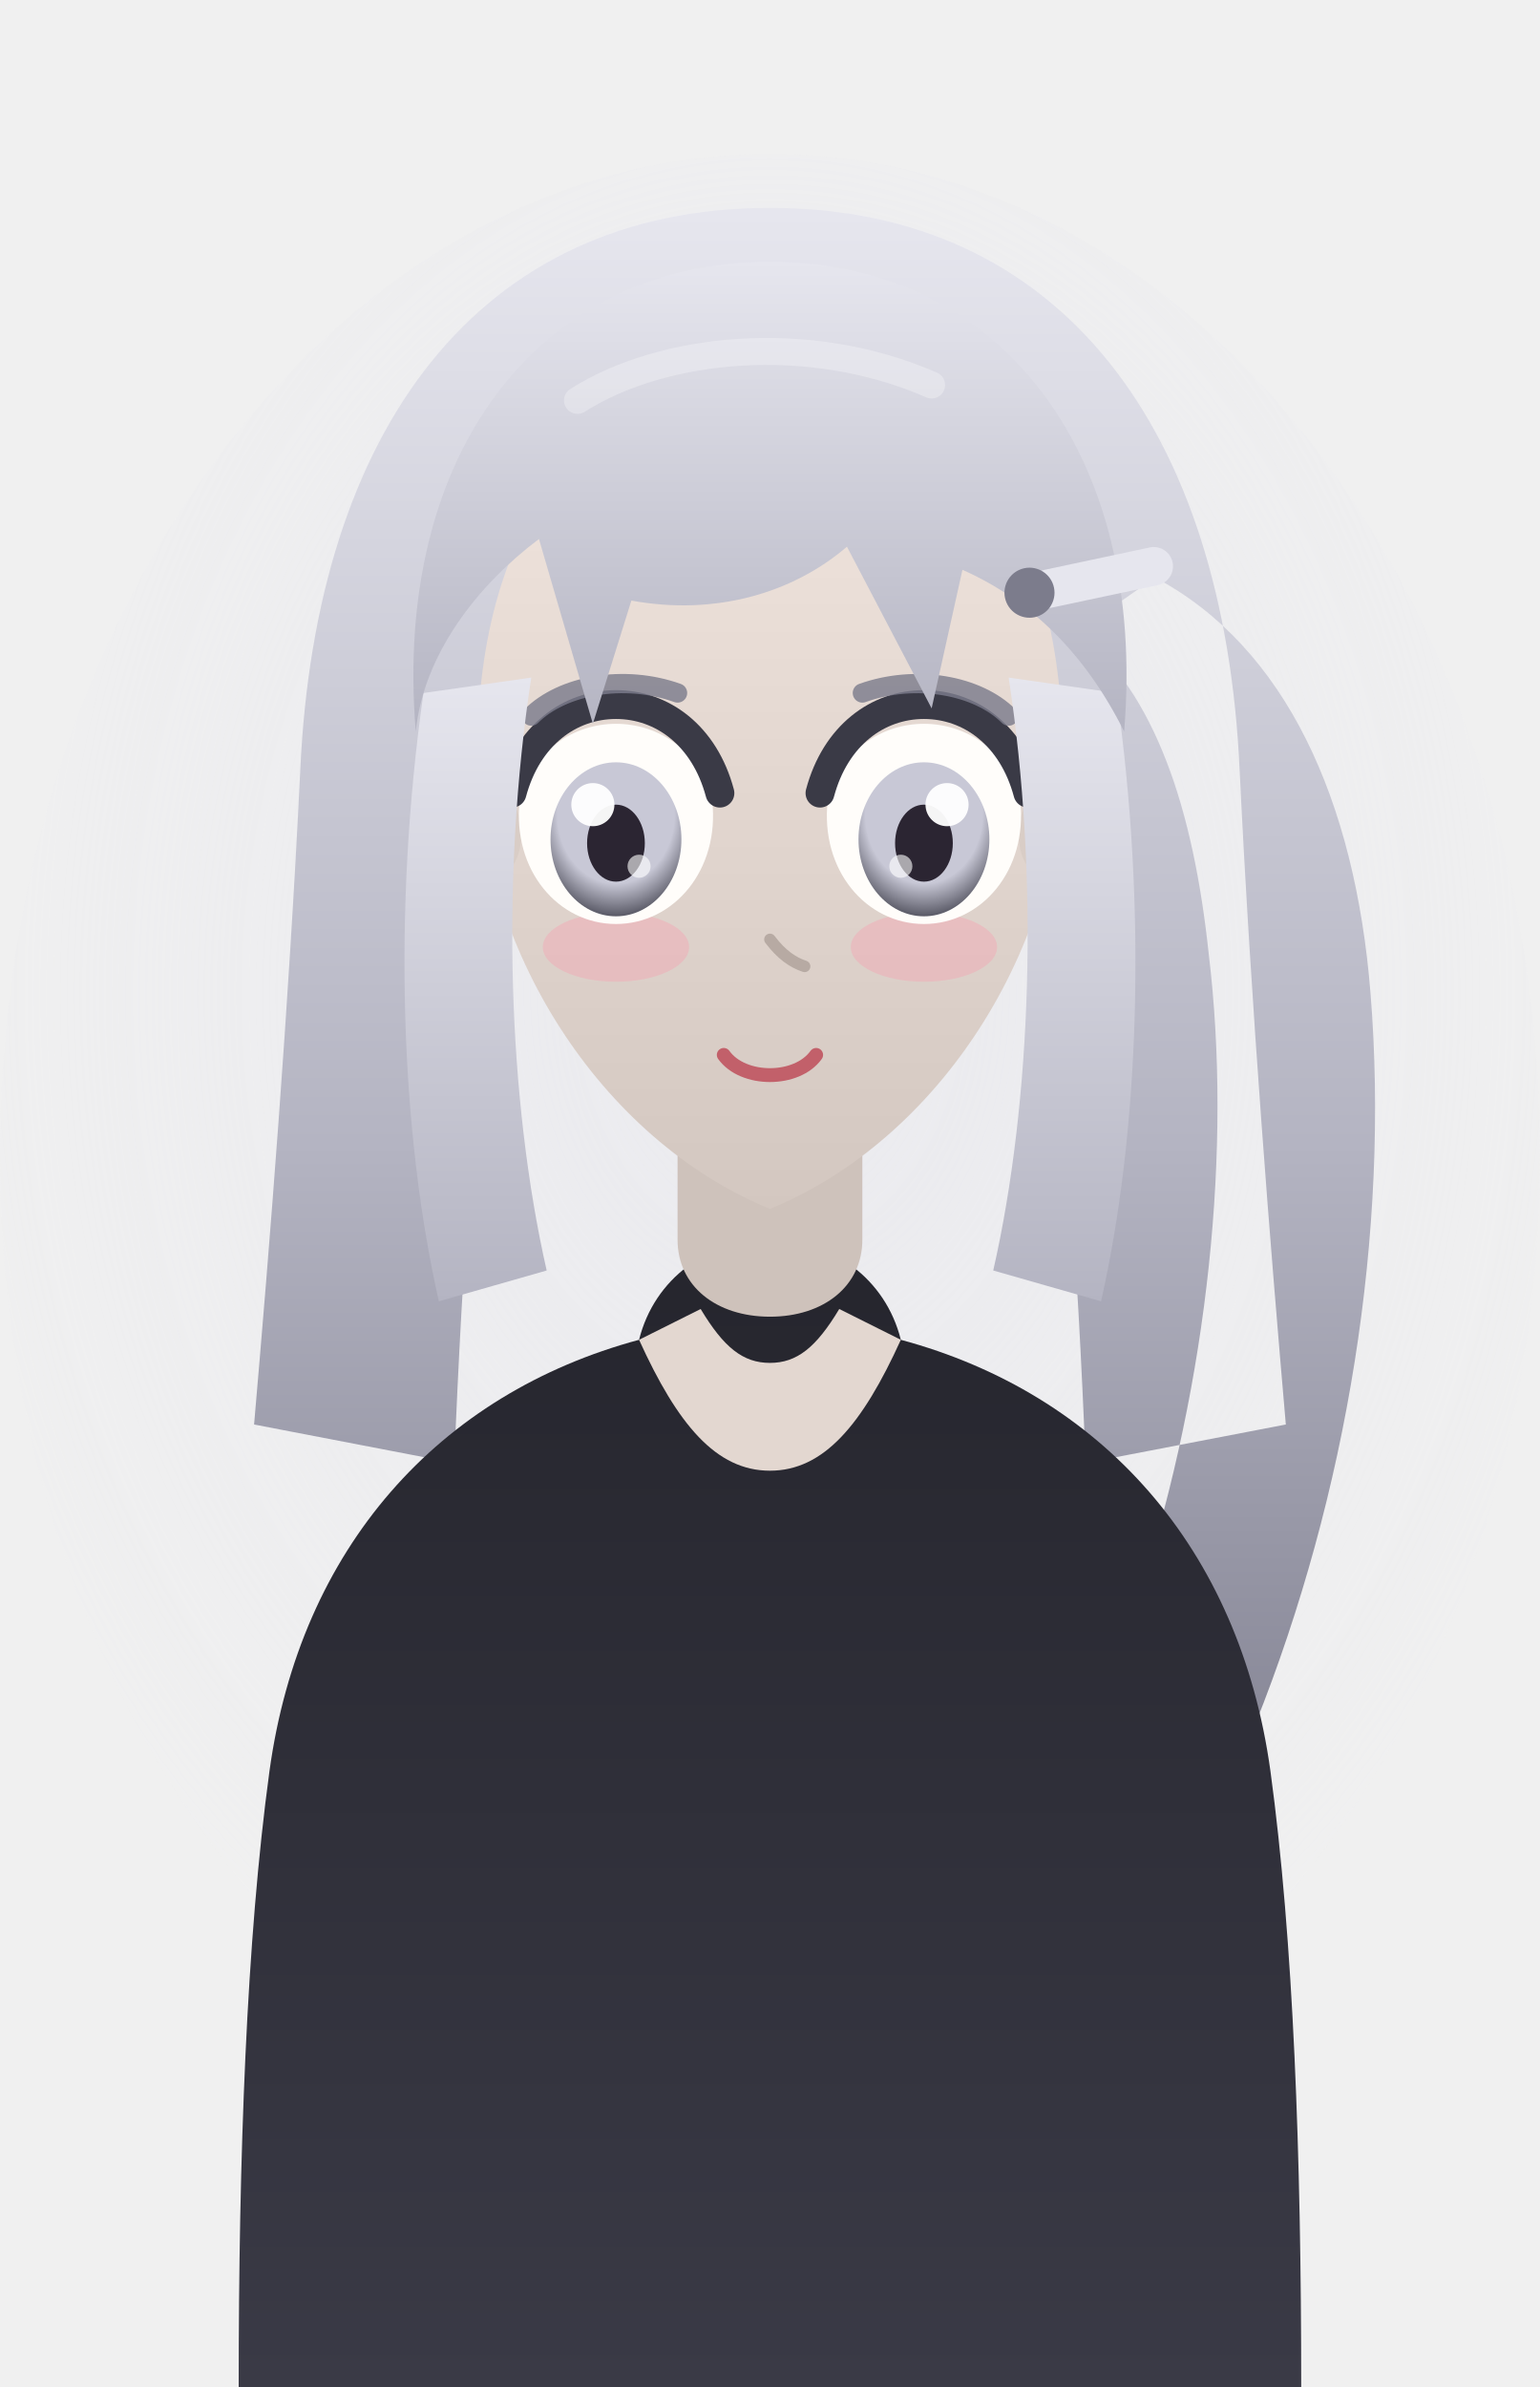
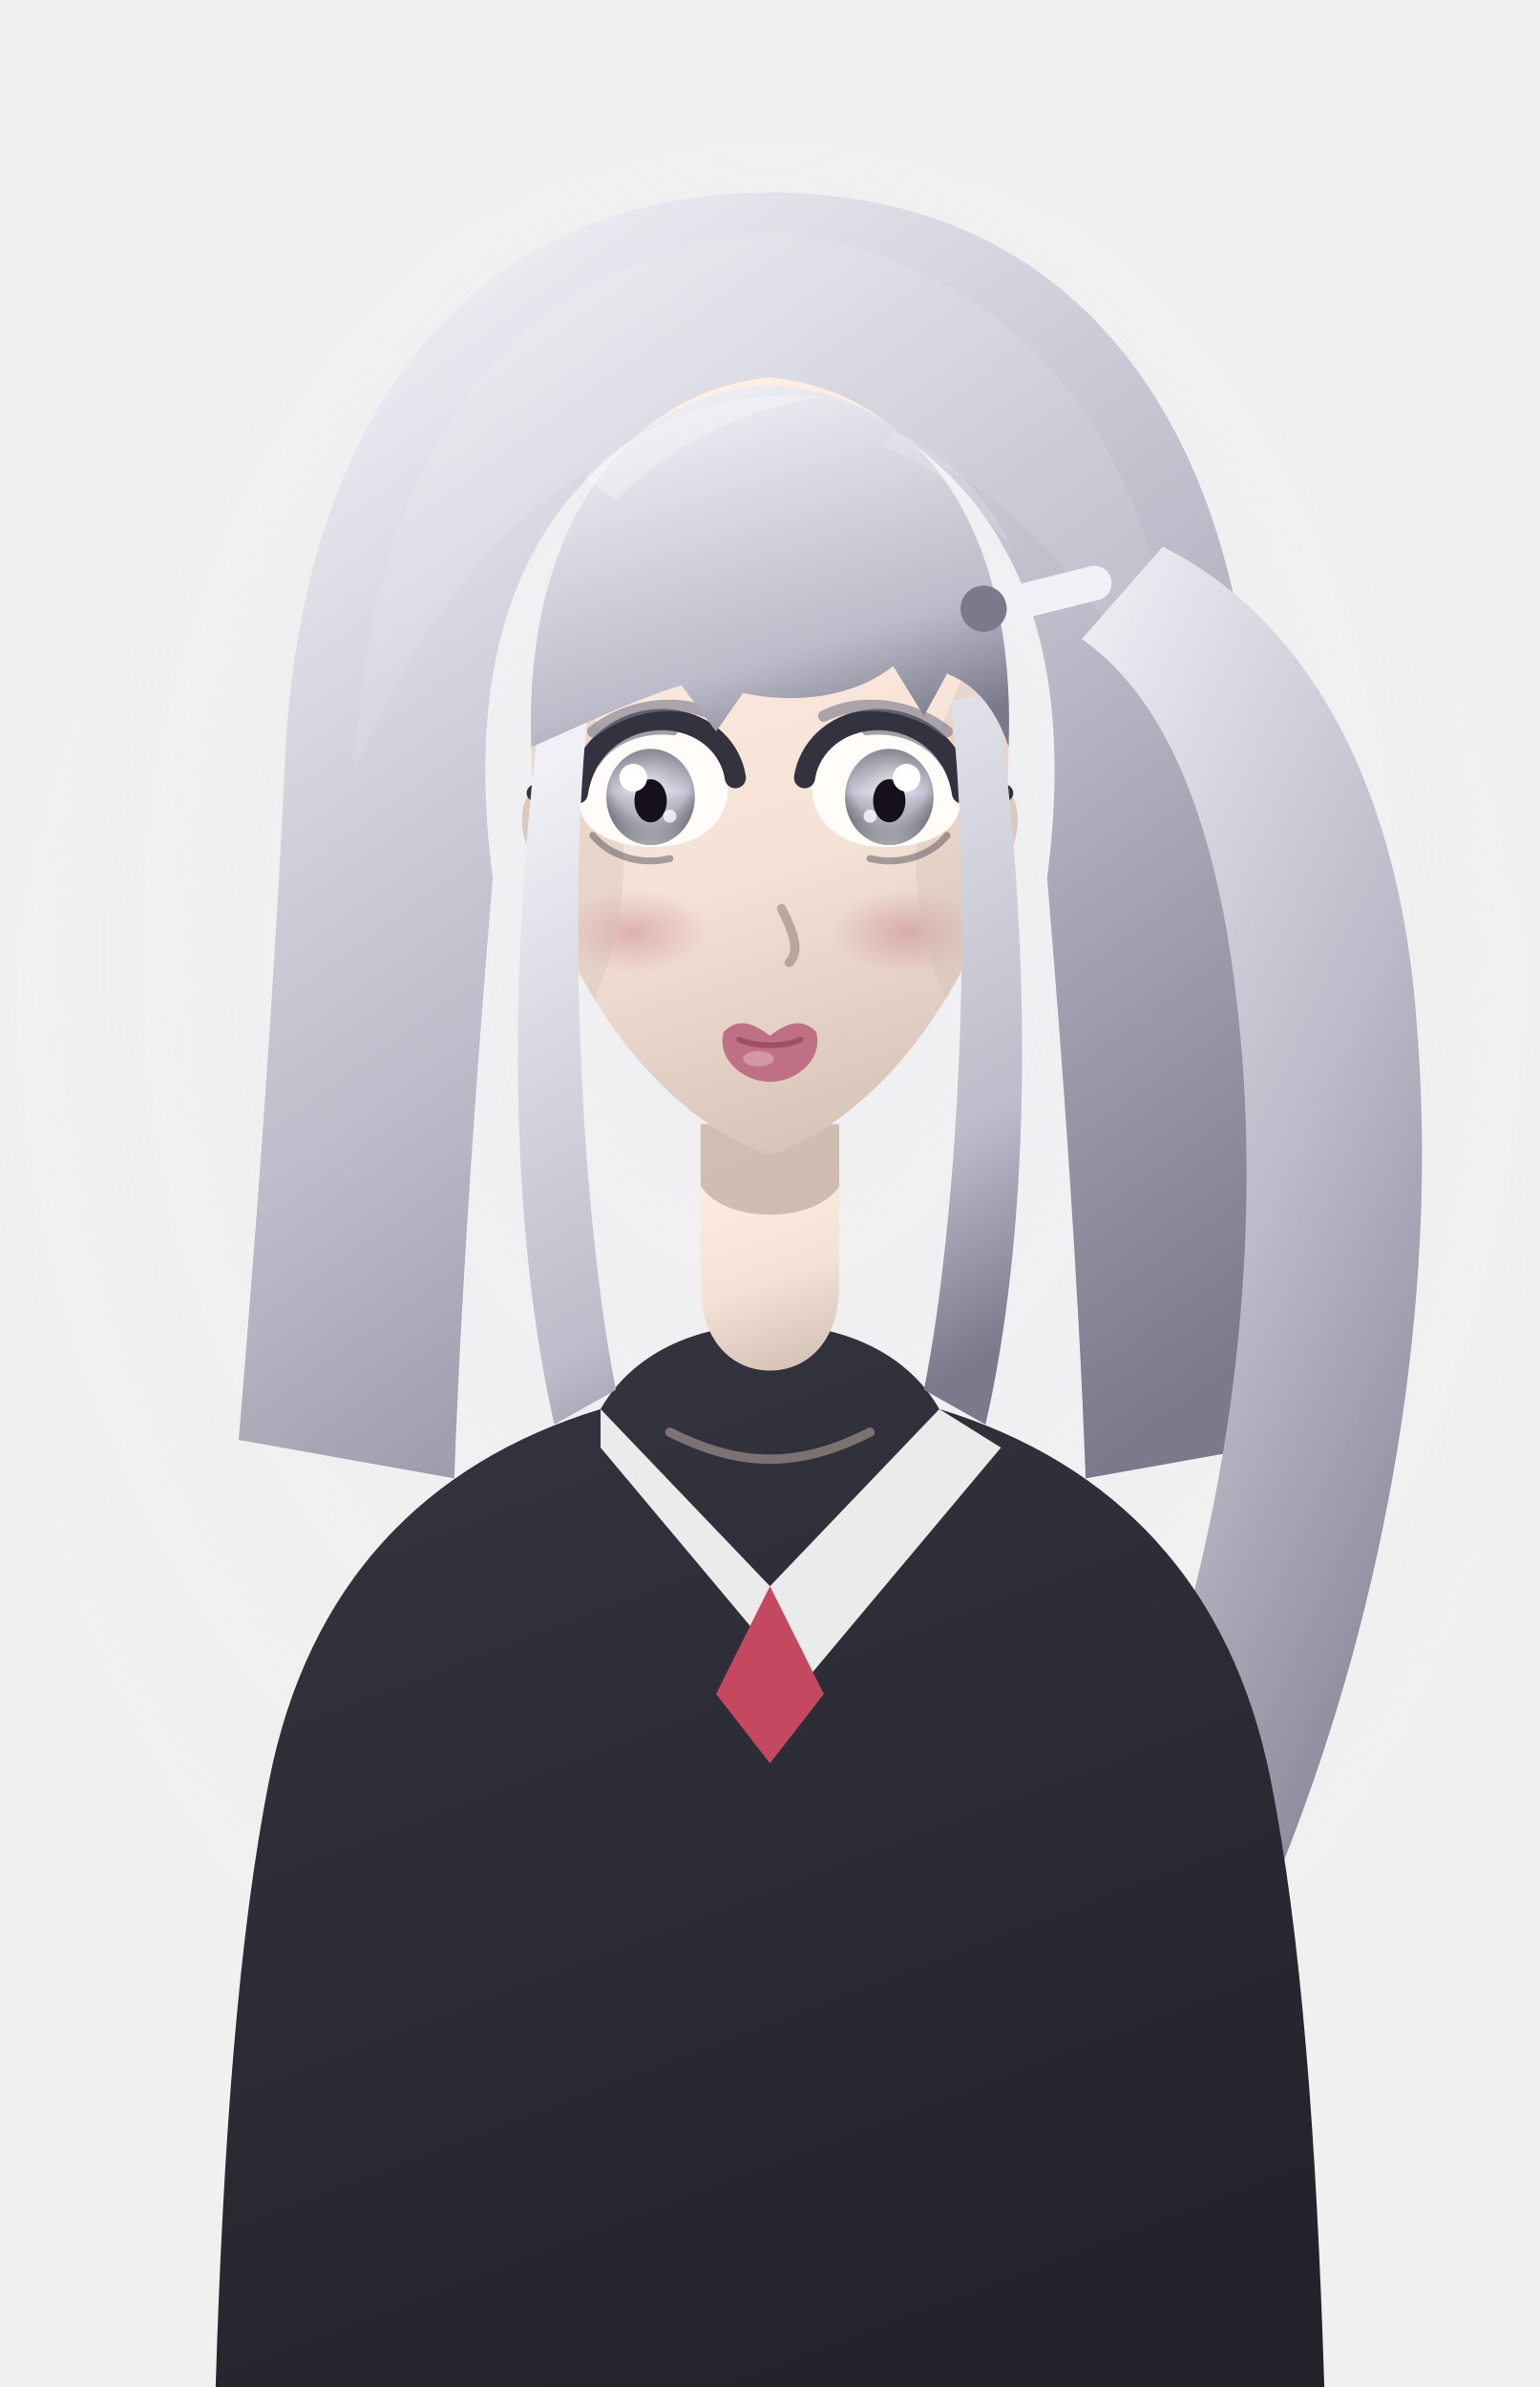
<svg xmlns="http://www.w3.org/2000/svg" viewBox="0 0 400 620" width="400" height="620" role="img" aria-label="Null, the mono theme portrait">
  <defs>
-     <linearGradient id="hair-mono" x1="0" y1="0" x2="0" y2="1">
-       <stop offset="0" stop-color="#e6e6ee" />
-       <stop offset=".55" stop-color="#b4b4c2" />
-       <stop offset="1" stop-color="#7c7c8c" />
+     <linearGradient id="hair-mono" x1=".2" y1="0" x2=".8" y2="1">
+       <stop offset="0" stop-color="#f0f0f6" />
+       <stop offset=".5" stop-color="#bcbcca" />
+       <stop offset="1" stop-color="#7a7a8c" />
    </linearGradient>
-     <linearGradient id="hairF-mono" x1="0" y1="0" x2="0" y2="1">
-       <stop offset="0" stop-color="#e6e6ee" />
-       <stop offset="1" stop-color="#b4b4c2" />
+     <linearGradient id="hairF-mono" x1=".3" y1="0" x2=".7" y2="1">
+       <stop offset="0" stop-color="#f0f0f6" />
+       <stop offset=".72" stop-color="#bcbcca" />
+       <stop offset="1" stop-color="#7a7a8c" />
    </linearGradient>
-     <linearGradient id="skin-mono" x1="0" y1="0" x2="0" y2="1">
-       <stop offset="0" stop-color="#f2e6df" />
-       <stop offset="1" stop-color="#d3c7c0" />
+     <linearGradient id="skin-mono" x1=".4" y1="0" x2=".6" y2="1">
+       <stop offset="0" stop-color="#ffefe3" />
+       <stop offset=".62" stop-color="#f5e2d6" />
+       <stop offset="1" stop-color="#d6c3b7" />
    </linearGradient>
-     <linearGradient id="fit-mono" x1="0" y1="0" x2="0" y2="1">
-       <stop offset="0" stop-color="#25252d" />
-       <stop offset="1" stop-color="#3a3a46" />
+     <linearGradient id="fit-mono" x1=".3" y1="0" x2=".7" y2="1">
+       <stop offset="0" stop-color="#34343f" />
+       <stop offset="1" stop-color="#22222a" />
    </linearGradient>
-     <radialGradient id="iris-mono" cx=".5" cy=".34" r=".72">
-       <stop offset="0" stop-color="#c8c8d6" />
-       <stop offset=".62" stop-color="#c8c8d6" />
-       <stop offset="1" stop-color="#3a3a46" />
+     <radialGradient id="iris-mono" cx=".5" cy=".28" r=".8">
+       <stop offset="0" stop-color="#f4f4ff" />
+       <stop offset=".55" stop-color="#c6c6d6" />
+       <stop offset="1" stop-color="#33333f" />
    </radialGradient>
-     <radialGradient id="glow-mono" cx=".5" cy=".42" r=".6">
-       <stop offset="0" stop-color="#e6e6ee" stop-opacity=".55" />
-       <stop offset="1" stop-color="#e6e6ee" stop-opacity="0" />
+     <linearGradient id="irisShade-mono" x1="0" y1="0" x2="0" y2="1">
+       <stop offset="0" stop-color="#000" stop-opacity=".38" />
+       <stop offset=".45" stop-color="#000" stop-opacity="0" />
+       <stop offset="1" stop-color="#ffffff" stop-opacity=".5" />
+     </linearGradient>
+     <radialGradient id="glow-mono" cx=".5" cy=".4" r=".62">
+       <stop offset="0" stop-color="#f0f0f6" stop-opacity=".5" />
+       <stop offset="1" stop-color="#f0f0f6" stop-opacity="0" />
+     </radialGradient>
+     <radialGradient id="blush-mono" cx=".5" cy=".5" r=".5">
+       <stop offset="0" stop-color="#c07084" stop-opacity=".42" />
+       <stop offset="1" stop-color="#c07084" stop-opacity="0" />
    </radialGradient>
    <clipPath id="face-mono">
-       <path d="M124 196c0-62 30-98 76-98s76 36 76 98c0 50-32 100-76 118-44-18-76-68-76-118Z" />
+       <path d="M138 192c0-52 22-90 62-94 40 4 62 42 62 94 0 30-6 52-18 70-10 16-26 32-44 38-18-6-34-22-44-38-12-18-18-40-18-70Z" />
+     </clipPath>
+     <clipPath id="hairClip-mono">
+       <path d="M200 50c-78 0-122 58-126 148-3 64-8 128-12 176l56 10c2-54 6-108 10-156-9-68 13-114 72-130 59 16 81 62 72 130 4 48 8 102 10 156l56-10c-4-48-9-112-12-176-4-90-48-148-126-148Z" />
+       <path d="M302 142c40 20 62 66 66 124 6 72-8 150-34 216-11 28-31 48-54 52l-18-48c18-6 32-22 40-44 20-62 26-128 19-184-5-42-17-76-40-92Z" />
    </clipPath>
  </defs>
-   <ellipse cx="200" cy="300" rx="200" ry="260" fill="url(#glow-mono)" />
-   <path d="M200 54C124 54 82 112 78 200c-3 62-8 124-12 170l52 10c2-52 6-104 10-150-8-66 12-110 72-126 60 16 80 60 72 126 4 46 8 98 10 150l52-10c-4-46-9-108-12-170-4-88-46-146-122-146Z M300 150c34 18 52 58 56 108 5 62-6 130-30 190-10 26-28 44-48 48l-16-42c16-6 28-20 34-40 18-56 24-116 18-166-4-38-14-68-34-84Z" fill="url(#hair-mono)" />
-   <path d="M200 322c-16 0-30 10-34 26-52 14-88 54-96 112-6 44-8 100-8 160h276c0-60-2-116-8-160-8-58-44-98-96-112-4-16-18-26-34-26Z" fill="url(#fit-mono)" />
-   <path d="M166 348c10 22 20 34 34 34s24-12 34-34l-16-8c-6 10-11 14-18 14s-12-4-18-14Z" fill="#e3d7d0" />
-   <path d="M176 268h48v54c0 12-10 20-24 20s-24-8-24-20Z" fill="#cec2bb" />
-   <path d="M124 196c0-62 30-98 76-98s76 36 76 98c0 50-32 100-76 118-44-18-76-68-76-118Z" fill="url(#skin-mono)" />
+   <ellipse cx="200" cy="300" rx="200" ry="262" fill="url(#glow-mono)" />
+   <path d="M200 50c-78 0-122 58-126 148-3 64-8 128-12 176l56 10c2-54 6-108 10-156-9-68 13-114 72-130 59 16 81 62 72 130 4 48 8 102 10 156l56-10c-4-48-9-112-12-176-4-90-48-148-126-148Z" fill="url(#hair-mono)" />
+   <path d="M302 142c40 20 62 66 66 124 6 72-8 150-34 216-11 28-31 48-54 52l-18-48c18-6 32-22 40-44 20-62 26-128 19-184-5-42-17-76-40-92Z" fill="url(#hair-mono)" />
+   <g clip-path="url(#hairClip-mono)">
+     <path d="M200 60c-70 8-104 60-108 140 26-58 58-88 108-92 50 4 82 34 108 92-4-80-38-132-108-140Z" fill="#fff" opacity=".1" />
+   </g>
+   <path d="M200 344c-20 0-36 8-44 22-46 14-76 46-86 96-8 40-12 94-14 158h288c-2-64-6-118-14-158-10-50-40-82-86-96-8-14-24-22-44-22Z" fill="url(#fit-mono)" />
+   <path d="M156 366 200 412l44-46 16 10-52 62-52-62Z" fill="#fff" opacity=".9" />
+   <path d="M200 412 186 440l14 18 14-18Z" fill="#c4485f" />
+   <path d="M182 292h36v42c0 14-8 22-18 22s-18-8-18-22Z" fill="url(#skin-mono)" />
+   <path d="M182 292h36v16c-6 10-30 10-36 0Z" fill="#bdaa9e" opacity=".7" />
+   <path d="M174 372c10 5 18 7 26 7M226 372c-10 5-18 7-26 7" fill="none" stroke="#c7b4a8" stroke-width="2.4" stroke-linecap="round" opacity=".5" />
+   <path d="M138 192c0-52 22-90 62-94 40 4 62 42 62 94 0 30-6 52-18 70-10 16-26 32-44 38-18-6-34-22-44-38-12-18-18-40-18-70Z" fill="url(#skin-mono)" />
  <g clip-path="url(#face-mono)">
-     <ellipse cx="160" cy="246" rx="19" ry="9" fill="#ff8fa8" opacity=".3" />
-     <ellipse cx="240" cy="246" rx="19" ry="9" fill="#ff8fa8" opacity=".3" />
+     <ellipse cx="164" cy="242" rx="20" ry="11" fill="url(#blush-mono)" />
+     <ellipse cx="236" cy="242" rx="20" ry="11" fill="url(#blush-mono)" />
+     <path d="M138 150c14 30 24 48 24 74 0 22-8 40-20 56-8-24-10-56-4-130Z" fill="#d1beb2" opacity=".35" />
+     <path d="M262 150c-14 30-24 48-24 74 0 22 8 40 20 56 8-24 10-56 4-130Z" fill="#d1beb2" opacity=".35" />
  </g>
-   <ellipse cx="126" cy="214" rx="9" ry="14" transform="rotate(-14 126 214)" fill="#d9cdc6" />
-   <ellipse cx="274" cy="214" rx="9" ry="14" transform="rotate(14 274 214)" fill="#d9cdc6" />
-   <g transform="translate(160 214) scale(1 1)">
-     <path d="M-25-6c3-13 14-20 25-20s22 7 25 20c2 18-10 32-25 32S-27 12-25-6Z" fill="#fffdfa" />
-     <ellipse cx="0" cy="4" rx="17" ry="20" fill="url(#iris-mono)" />
-     <ellipse cx="0" cy="5" rx="7.5" ry="10" fill="#1a1320" opacity=".9" />
-     <circle cx="-6" cy="-5" r="5.6" fill="#fff" opacity=".95" />
-     <circle cx="6" cy="11" r="3" fill="#fff" opacity=".6" />
-     <path d="M-27-8c4-15 15-23 27-23s23 8 27 23" fill="none" stroke="#3a3a46" stroke-width="7.5" stroke-linecap="round" />
-     <path d="M-27-8c-4-3-8-4-11-3" fill="none" stroke="#3a3a46" stroke-width="6" stroke-linecap="round" />
+   <ellipse cx="143" cy="216" rx="7" ry="12" transform="rotate(-14 143 216)" fill="#dcc9bd" />
+   <ellipse cx="257" cy="216" rx="7" ry="12" transform="rotate(14 257 216)" fill="#dcc9bd" />
+   <g transform="translate(170 208) scale(1 1)">
+     <path d="M-19-1c3-12 13-18 23-17 9 1 14 7 15 13 1 9-6 17-19 17S-21 6-19-1Z" fill="#fffcf9" />
+     <ellipse cx="-1" cy="-1" rx="11.5" ry="12.5" fill="url(#iris-mono)" />
+     <ellipse cx="-1" cy="-1" rx="11.5" ry="12.5" fill="url(#irisShade-mono)" />
+     <ellipse cx="-1" cy="0" rx="4.2" ry="5.6" fill="#16101c" />
+     <circle cx="-5.5" cy="-6" r="3.6" fill="#fff" />
+     <circle cx="4" cy="4" r="1.7" fill="#fff" opacity=".75" />
+     <path d="M-20-2c2-13 13-20 24-19 10 1 16 8 17 15" fill="none" stroke="#33333f" stroke-width="5.5" stroke-linecap="round" />
+     <path d="M-20-2c-4-2-8-2-11 0" fill="none" stroke="#33333f" stroke-width="4.4" stroke-linecap="round" />
+     <path d="M-15-10c4-6 12-9 20-8" fill="none" stroke="#33333f" stroke-width="2" stroke-linecap="round" opacity=".45" />
+     <path d="M-16 9c4 5 12 8 20 6" fill="none" stroke="#33333f" stroke-width="1.8" stroke-linecap="round" opacity=".4" />
  </g>
-   <g transform="translate(240 214) scale(-1 1)">
-     <path d="M-25-6c3-13 14-20 25-20s22 7 25 20c2 18-10 32-25 32S-27 12-25-6Z" fill="#fffdfa" />
-     <ellipse cx="0" cy="4" rx="17" ry="20" fill="url(#iris-mono)" />
-     <ellipse cx="0" cy="5" rx="7.5" ry="10" fill="#1a1320" opacity=".9" />
-     <circle cx="-6" cy="-5" r="5.6" fill="#fff" opacity=".95" />
-     <circle cx="6" cy="11" r="3" fill="#fff" opacity=".6" />
-     <path d="M-27-8c4-15 15-23 27-23s23 8 27 23" fill="none" stroke="#3a3a46" stroke-width="7.5" stroke-linecap="round" />
-     <path d="M-27-8c-4-3-8-4-11-3" fill="none" stroke="#3a3a46" stroke-width="6" stroke-linecap="round" />
+   <g transform="translate(230 208) scale(-1 1)">
+     <path d="M-19-1c3-12 13-18 23-17 9 1 14 7 15 13 1 9-6 17-19 17S-21 6-19-1Z" fill="#fffcf9" />
+     <ellipse cx="-1" cy="-1" rx="11.5" ry="12.5" fill="url(#iris-mono)" />
+     <ellipse cx="-1" cy="-1" rx="11.5" ry="12.5" fill="url(#irisShade-mono)" />
+     <ellipse cx="-1" cy="0" rx="4.2" ry="5.6" fill="#16101c" />
+     <circle cx="-5.5" cy="-6" r="3.6" fill="#fff" />
+     <circle cx="4" cy="4" r="1.7" fill="#fff" opacity=".75" />
+     <path d="M-20-2c2-13 13-20 24-19 10 1 16 8 17 15" fill="none" stroke="#33333f" stroke-width="5.5" stroke-linecap="round" />
+     <path d="M-20-2c-4-2-8-2-11 0" fill="none" stroke="#33333f" stroke-width="4.4" stroke-linecap="round" />
+     <path d="M-15-10c4-6 12-9 20-8" fill="none" stroke="#33333f" stroke-width="2" stroke-linecap="round" opacity=".45" />
+     <path d="M-16 9c4 5 12 8 20 6" fill="none" stroke="#33333f" stroke-width="1.8" stroke-linecap="round" opacity=".4" />
  </g>
-   <path d="M138 186c8-8 24-11 38-6" fill="none" stroke="#7c7c8c" stroke-width="5" stroke-linecap="round" opacity=".82" />
-   <path d="M262 186c-8-8-24-11-38-6" fill="none" stroke="#7c7c8c" stroke-width="5" stroke-linecap="round" opacity=".82" />
-   <path d="M200 244c3 4 6 6 9 7" fill="none" stroke="#a69a93" stroke-width="3" stroke-linecap="round" opacity=".7" />
-   <path d="M188 274c5 7 19 7 24 0" fill="none" stroke="#c2606a" stroke-width="3.6" stroke-linecap="round" />
-   <path d="M110 180c-8 56-6 114 4 158l28-8c-10-44-12-102-4-154Z M290 180c8 56 6 114-4 158l-28-8c10-44 12-102 4-154Z" fill="url(#hairF-mono)" />
-   <path d="M108 190c-6-72 32-122 92-122s98 50 92 122c-10-20-24-34-42-42l-8 36-22-42c-14 12-34 18-56 14l-10 32-14-48c-16 12-30 30-32 50Z" fill="url(#hairF-mono)" />
-   <path d="M150 104c22-14 60-18 92-4" fill="none" stroke="#fff" stroke-width="7" stroke-linecap="round" opacity=".28" />
-   <g transform="translate(286 150) rotate(-12)">
-     <rect x="-19" y="-5" width="38" height="10" rx="5" fill="#e6e6ee" />
-     <circle cx="-19" cy="0" r="6.5" fill="#7c7c8c" />
+   <path d="M154 190c9-7 22-9 32-4" fill="none" stroke="#7a7a8c" stroke-width="3" stroke-linecap="round" opacity=".62" />
+   <path d="M246 190c-9-7-22-9-32-4" fill="none" stroke="#7a7a8c" stroke-width="3" stroke-linecap="round" opacity=".62" />
+   <path d="M203 236c3 6 5 11 2 14" fill="none" stroke="#9e8b7f" stroke-width="2.4" stroke-linecap="round" opacity=".65" />
+   <path d="M188 268c4-4 8-2 12 1 4-3 8-5 12-1 2 7-5 13-12 13s-14-6-12-13Z" fill="#c07084" />
+   <path d="M192 270c4 2 12 2 16 0" fill="none" stroke="#924256" stroke-width="1.5" stroke-linecap="round" opacity=".7" />
+   <ellipse cx="197" cy="275" rx="4" ry="2" fill="#fff" opacity=".28" />
+   <path d="M141 180c-10 74-8 142 3 190l16-9c-9-45-13-126-7-179Z M259 180c10 74 8 142-3 190l-16-9c9-45 13-126 7-179Z" fill="url(#hairF-mono)" />
+   <path d="M138 194c-2-54 22-92 62-94 40 2 64 38 62 94-3-9-8-16-16-19l-6 11-8-13c-10 8-25 10-39 7l-7 10-9-12c-13 4-25 10-39 16Z" fill="url(#hairF-mono)" />
+   <path d="M152 124c14-15 38-23 62-21-21 3-41 13-54 27Z" fill="#fff" opacity=".26" />
+   <path d="M232 112c14 6 25 17 31 31-9-12-20-22-34-27Z" fill="#fff" opacity=".16" />
+   <g transform="translate(272 154) rotate(-14)">
+     <rect x="-17" y="-4" width="34" height="9" rx="4.5" fill="#f0f0f6" />
+     <circle cx="-17" cy="0" r="6" fill="#7a7a8c" />
  </g>
</svg>
